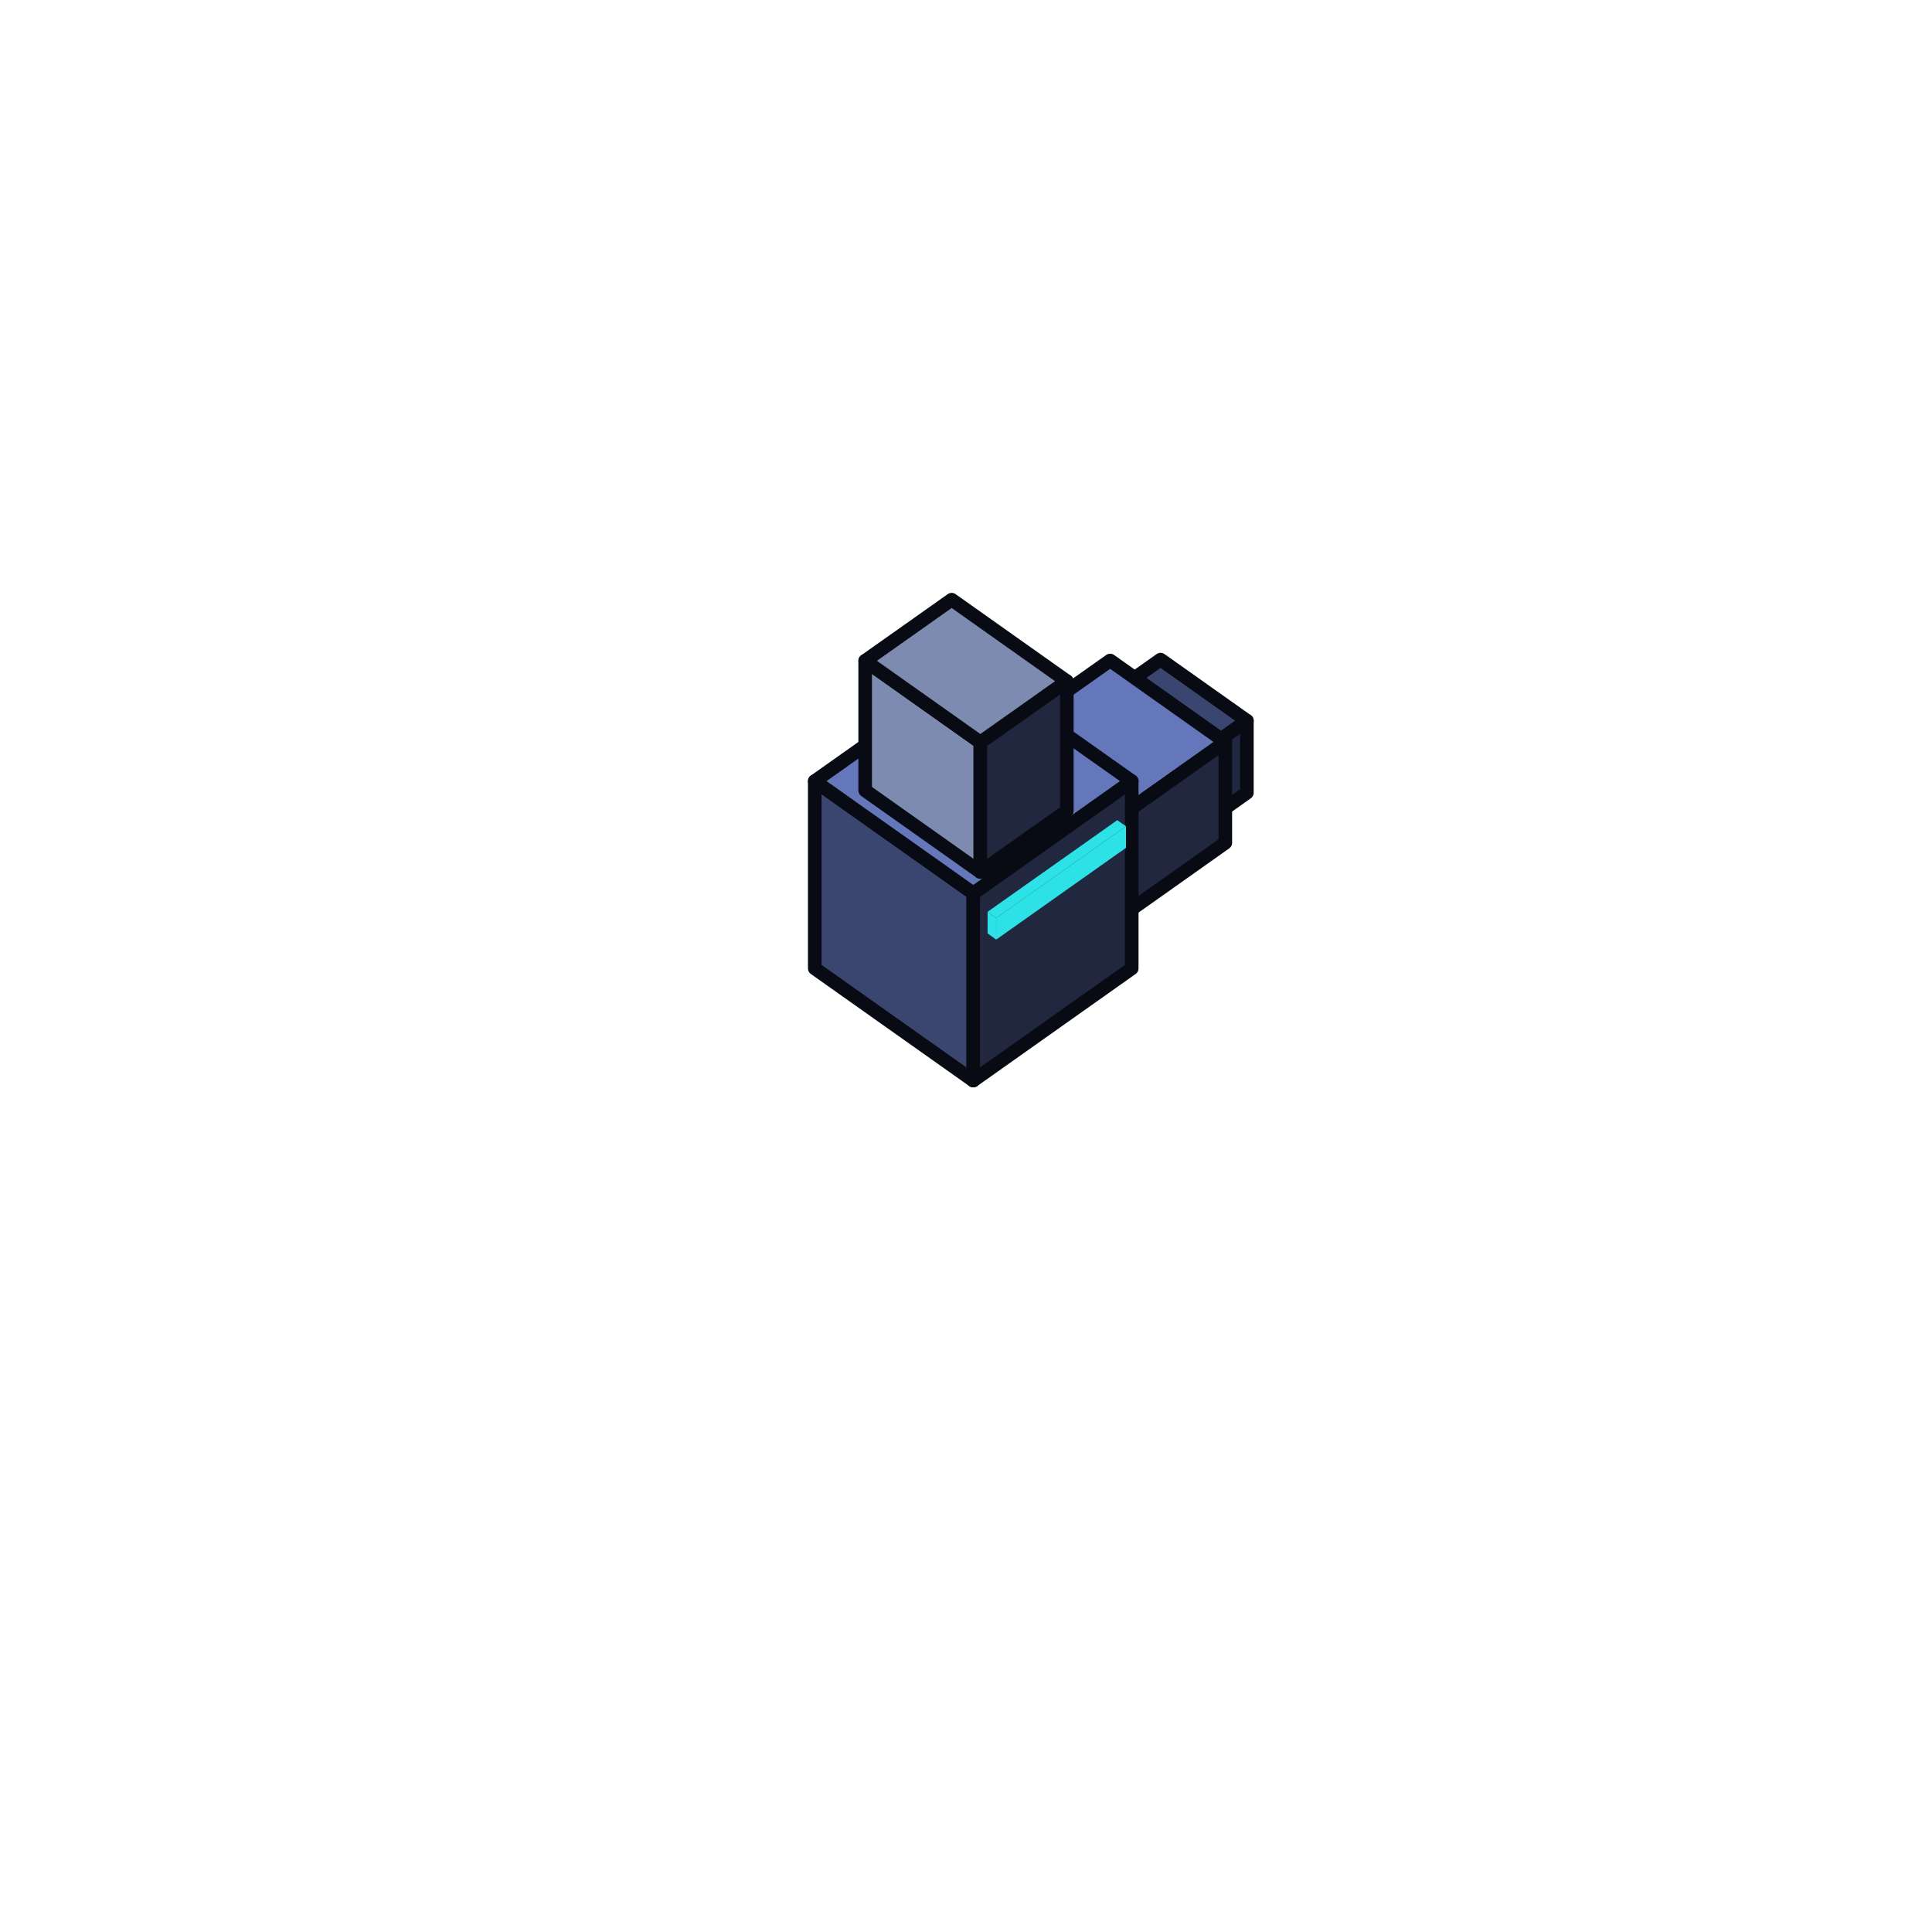
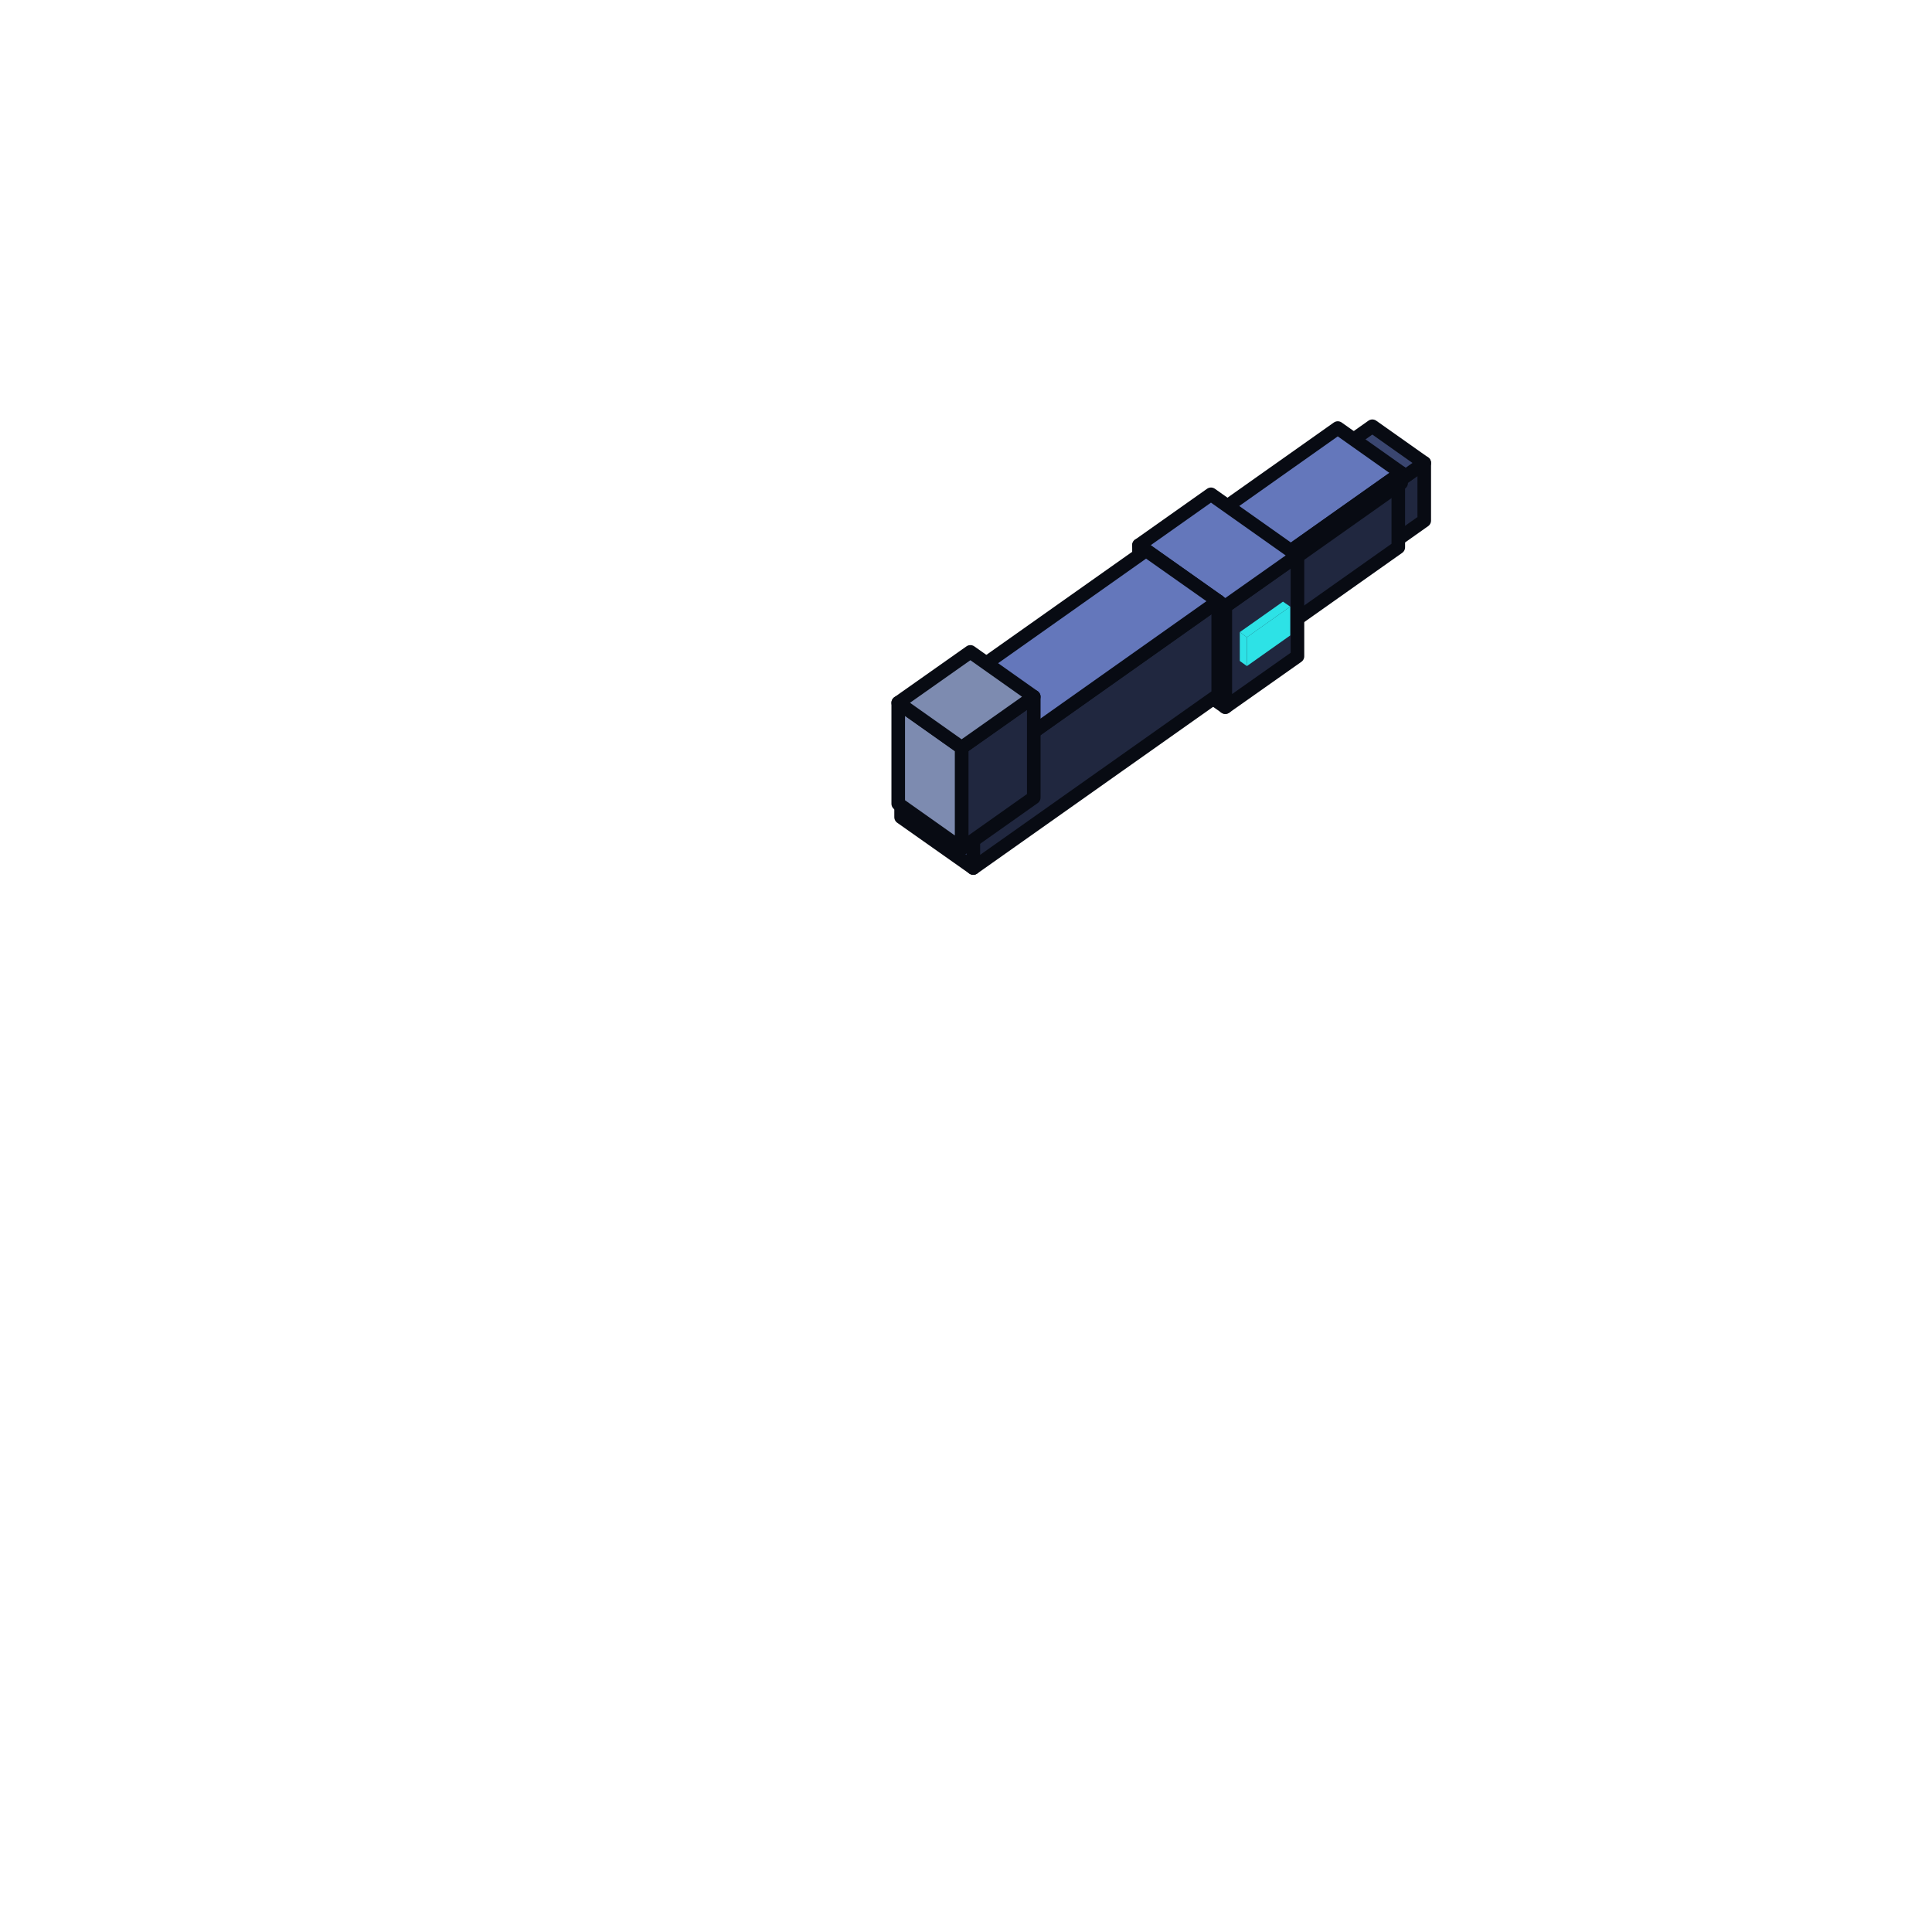
<svg xmlns="http://www.w3.org/2000/svg" viewBox="0 0 128 128" width="128" height="128" data-part-id="eq_pulse_blaster" data-type="equipment" data-direction="north">
  <g stroke="#080b13" stroke-width="0.9" stroke-linejoin="round">
-     <path d="M74.5 50.16 L80.23 54.21 L80.23 49.44 L74.5 45.39 Z" fill="#20273f" />
-     <path d="M80.23 49.44 L82.61 47.75 L76.89 43.7 L74.5 45.39 Z" fill="#3a4670" />
-     <path d="M80.23 54.21 L82.61 52.52 L82.61 47.75 L80.23 49.44 Z" fill="#20273f" />
-     <path d="M73.55 54.56 L81.18 49.16 L73.55 43.76 L65.91 49.16 Z" fill="#6477bb" />
-     <path d="M65.91 55.84 L73.55 61.24 L73.55 54.56 L65.91 49.16 Z" fill="#3a4670" />
-     <path d="M73.55 61.24 L81.18 55.84 L81.18 49.16 L73.55 54.56 Z" fill="#20273f" />
-     <path d="M54.93 54.42 L63.52 48.34 L63.52 46.91 L54.93 52.99 Z" fill="#2de2e6" stroke="none" />
-     <path d="M54.93 52.99 L63.52 46.91 L62.95 46.51 L54.36 52.58 Z" fill="#2de2e6" stroke="none" />
-     <path d="M54.36 54.01 L54.93 54.42 L54.93 52.99 L54.36 52.58 Z" fill="#2de2e6" stroke="none" />
-     <path d="M53.98 64.16 L64.48 71.59 L64.48 59.18 L53.98 51.75 Z" fill="#3a4670" />
-     <path d="M64.48 71.59 L74.98 64.16 L74.98 51.75 L64.48 59.18 Z" fill="#20273f" />
-     <path d="M64.48 59.18 L74.98 51.75 L64.48 44.33 L53.98 51.75 Z" fill="#6477bb" />
-     <path d="M66.0 62.25 L74.6 56.17 L74.6 54.74 L66.0 60.82 Z" fill="#2de2e6" stroke="none" />
-     <path d="M66.0 60.82 L74.6 54.74 L74.02 54.34 L65.43 60.41 Z" fill="#2de2e6" stroke="none" />
-     <path d="M57.32 52.37 L64.95 57.77 L64.95 49.18 L57.32 43.78 Z" fill="#7d8bb0" />
-     <path d="M65.43 61.84 L66.0 62.25 L66.0 60.82 L65.43 60.41 Z" fill="#2de2e6" stroke="none" />
-     <path d="M64.95 57.77 L70.68 53.72 L70.68 45.13 L64.95 49.18 Z" fill="#20273f" />
-     <path d="M64.95 49.18 L70.68 45.13 L63.05 39.73 L57.32 43.78 Z" fill="#7d8bb0" />
+     <path d="M89.01 33.41 L92.45 35.84 L92.45 32.02 L89.01 29.59 Z" fill="#20273f" />
+     <path d="M92.45 35.84 L94.36 34.49 L94.36 30.67 L92.45 32.02 Z" fill="#20273f" />
+     <path d="M92.45 32.02 L94.36 30.67 L90.92 28.24 L89.01 29.59 Z" fill="#3a4670" />
+     <path d="M85.0 41.66 L92.64 36.26 L92.64 31.87 L85.0 37.27 Z" fill="#20273f" />
+     <path d="M85.0 37.27 L92.64 31.87 L88.82 29.17 L81.18 34.57 Z" fill="#6477bb" />
+     <path d="M85.19 36.73 L92.83 31.33 L88.63 28.36 L80.99 33.76 Z" fill="#6477bb" />
+     <path d="M76.41 39.74 L79.27 37.72 L79.27 35.81 L76.41 37.83 Z" fill="#2de2e6" stroke="none" />
+     <path d="M81.18 38.96 L85.0 41.66 L85.0 37.27 L81.18 34.57 Z" fill="#3a4670" />
+     <path d="M76.41 37.83 L79.27 35.81 L78.8 35.47 L75.93 37.49 Z" fill="#2de2e6" stroke="none" />
+     <path d="M75.93 39.4 L76.41 39.74 L76.41 37.83 L75.93 37.49 Z" fill="#2de2e6" stroke="none" />
+     <path d="M85.19 37.4 L92.83 32.0 L92.83 31.33 L85.19 36.73 Z" fill="#3a4670" />
+     <path d="M80.99 34.43 L85.19 37.4 L85.19 36.73 L80.99 33.76 Z" fill="#6477bb" />
+     <path d="M75.46 42.8 L81.18 46.85 L81.18 40.17 L75.46 36.12 Z" fill="#3a4670" />
+     <path d="M81.18 46.85 L85.96 43.48 L85.96 36.8 L81.18 40.17 Z" fill="#20273f" />
+     <path d="M81.18 40.17 L85.96 36.8 L80.23 32.75 L75.46 36.12 Z" fill="#6477bb" />
+     <path d="M82.61 44.13 L85.48 42.1 L85.48 40.19 L82.61 42.22 Z" fill="#2de2e6" stroke="none" />
+     <path d="M82.61 42.22 L85.48 40.19 L85.0 39.86 L82.14 41.88 Z" fill="#2de2e6" stroke="none" />
+     <path d="M82.14 43.79 L82.61 44.13 L82.61 42.22 L82.14 41.88 Z" fill="#2de2e6" stroke="none" />
+     <path d="M74.6 45.24 L80.32 41.19 L75.36 37.68 L69.63 41.73 Z" fill="#2de2e6" stroke="none" />
+     <path d="M74.6 46.2 L80.32 42.15 L80.32 41.19 L74.6 45.24 Z" fill="#2de2e6" stroke="none" />
+     <path d="M69.63 42.69 L74.6 46.2 L74.6 45.24 L69.63 41.73 Z" fill="#2de2e6" stroke="none" />
+     <path d="M64.48 57.51 L80.71 46.04 L80.71 39.83 L64.48 51.31 Z" fill="#20273f" />
+     <path d="M64.48 51.31 L80.71 39.83 L75.93 36.46 L59.7 47.93 Z" fill="#6477bb" />
+     <path d="M59.7 54.14 L64.48 57.51 L64.48 51.31 L59.7 47.93 Z" fill="#3a4670" />
+     <path d="M63.71 56.22 L68.49 52.84 L68.49 46.16 L63.71 49.53 Z" fill="#20273f" />
+     <path d="M59.51 53.25 L63.71 56.22 L63.71 49.53 L59.51 46.56 Z" fill="#7d8bb0" />
+     <path d="M63.71 49.53 L68.49 46.16 L64.29 43.19 L59.51 46.56 Z" fill="#7d8bb0" />
  </g>
</svg>
